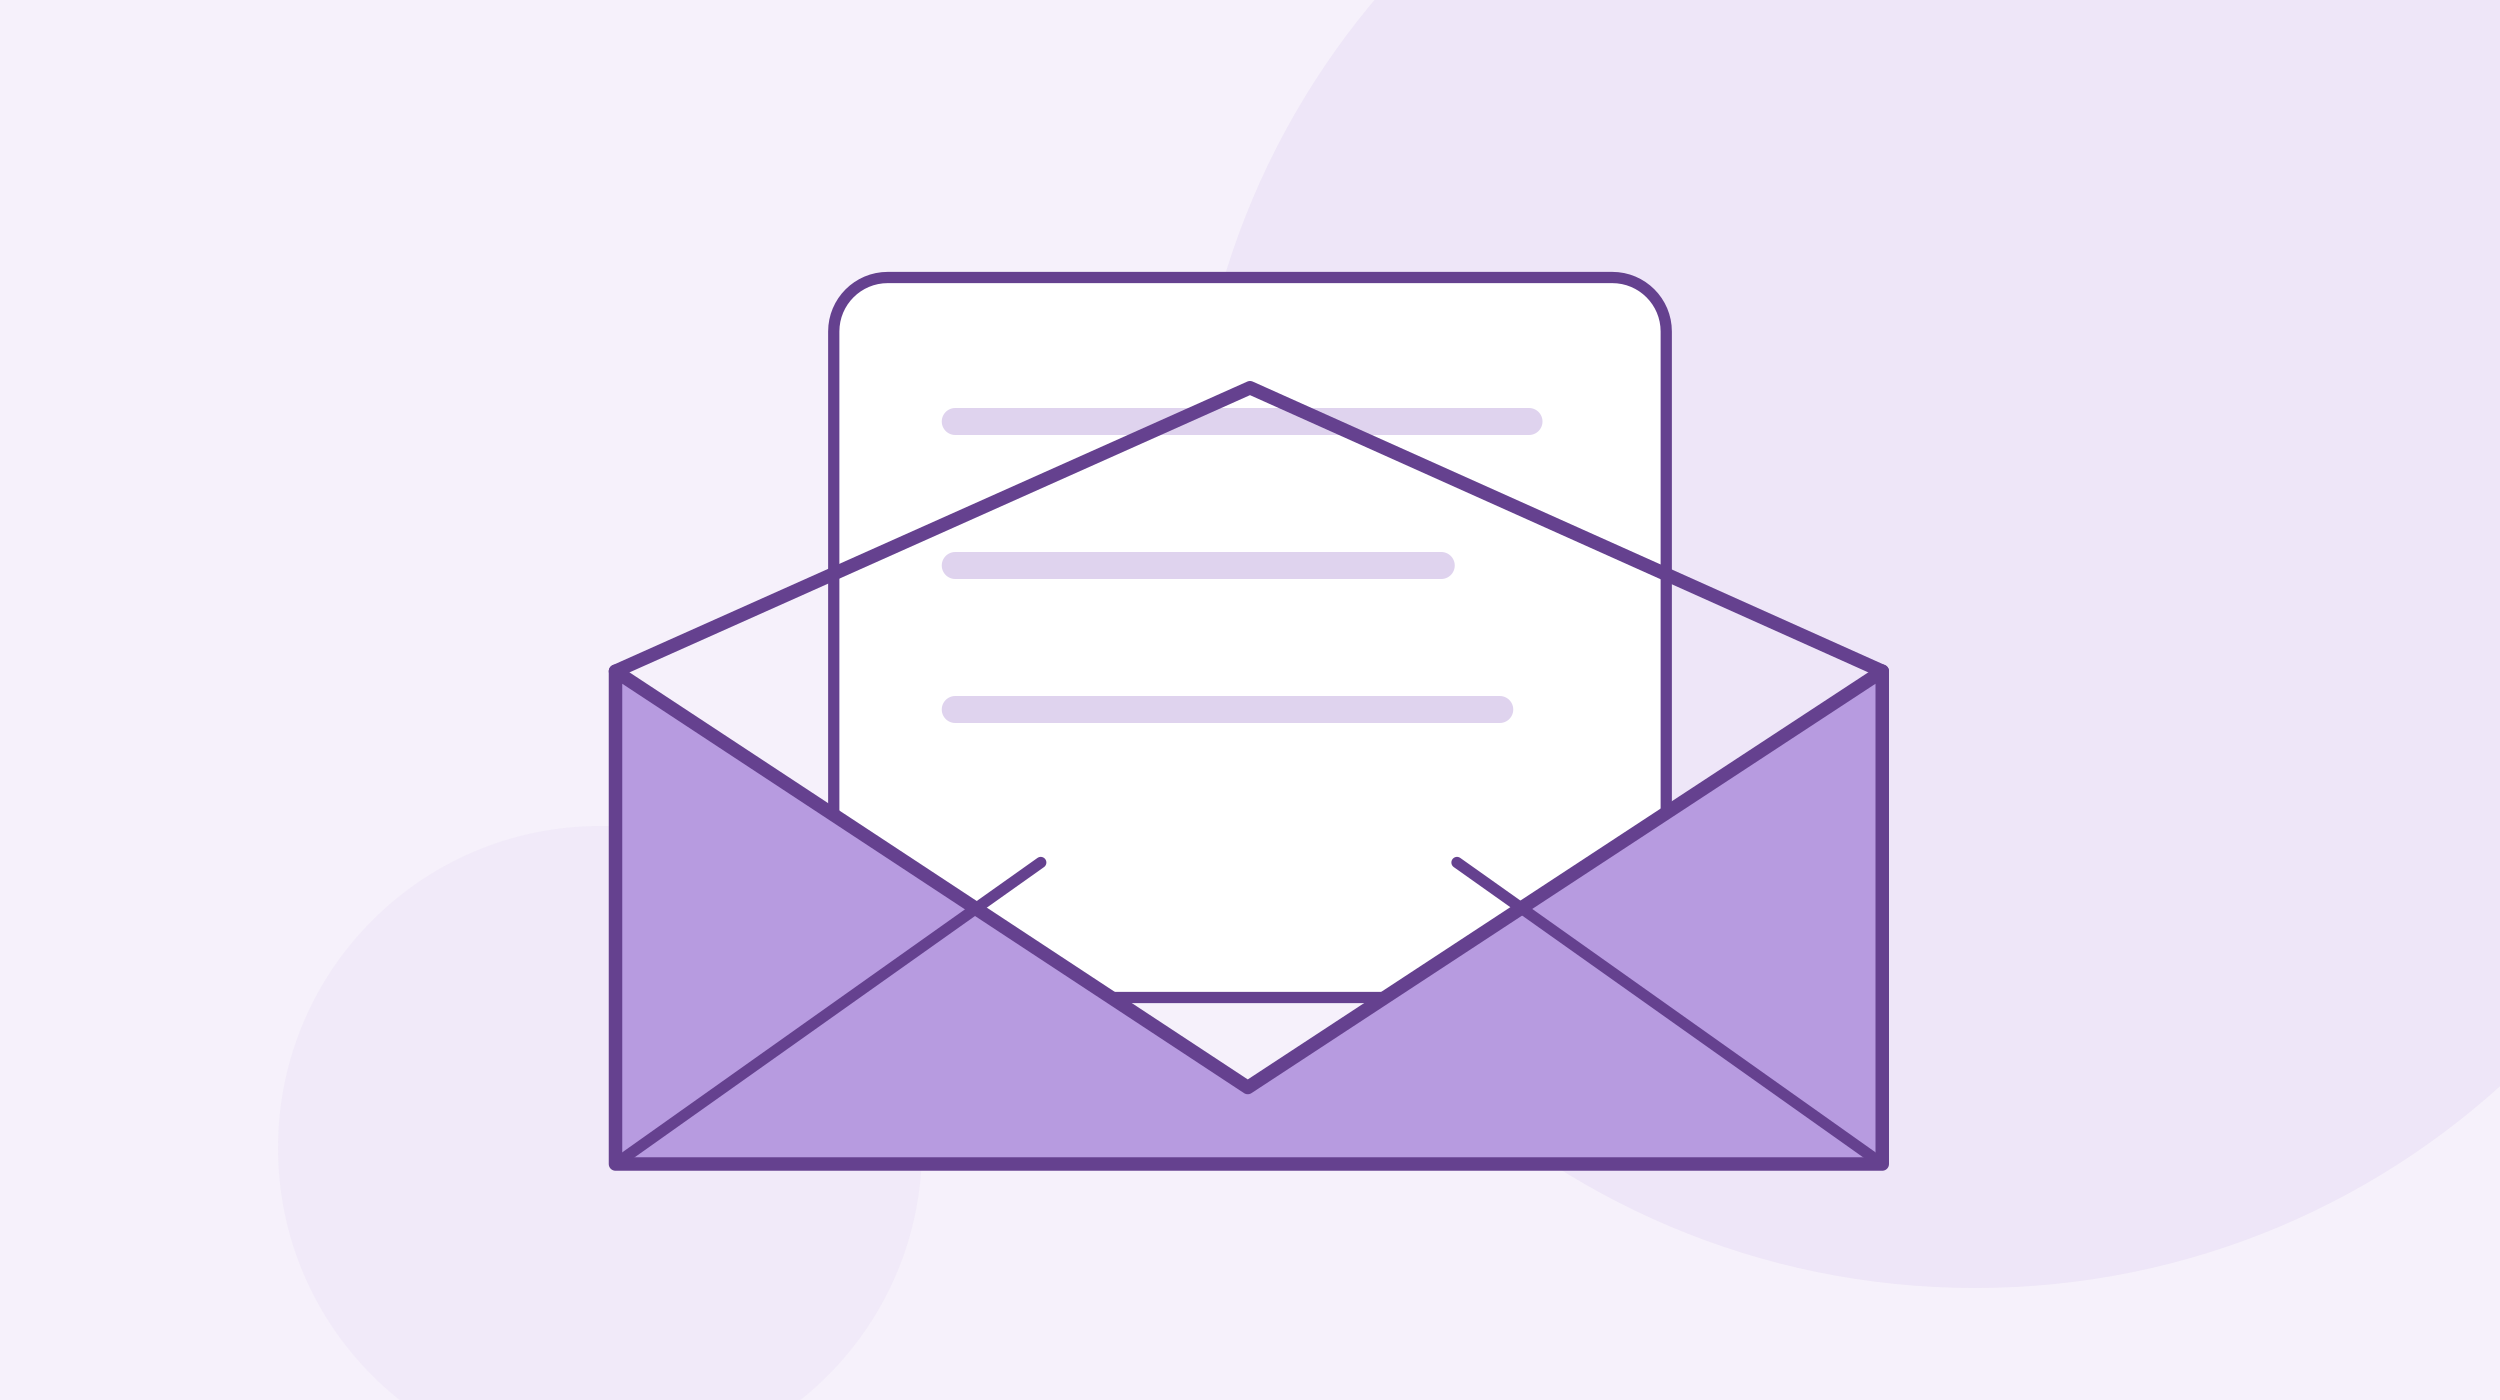
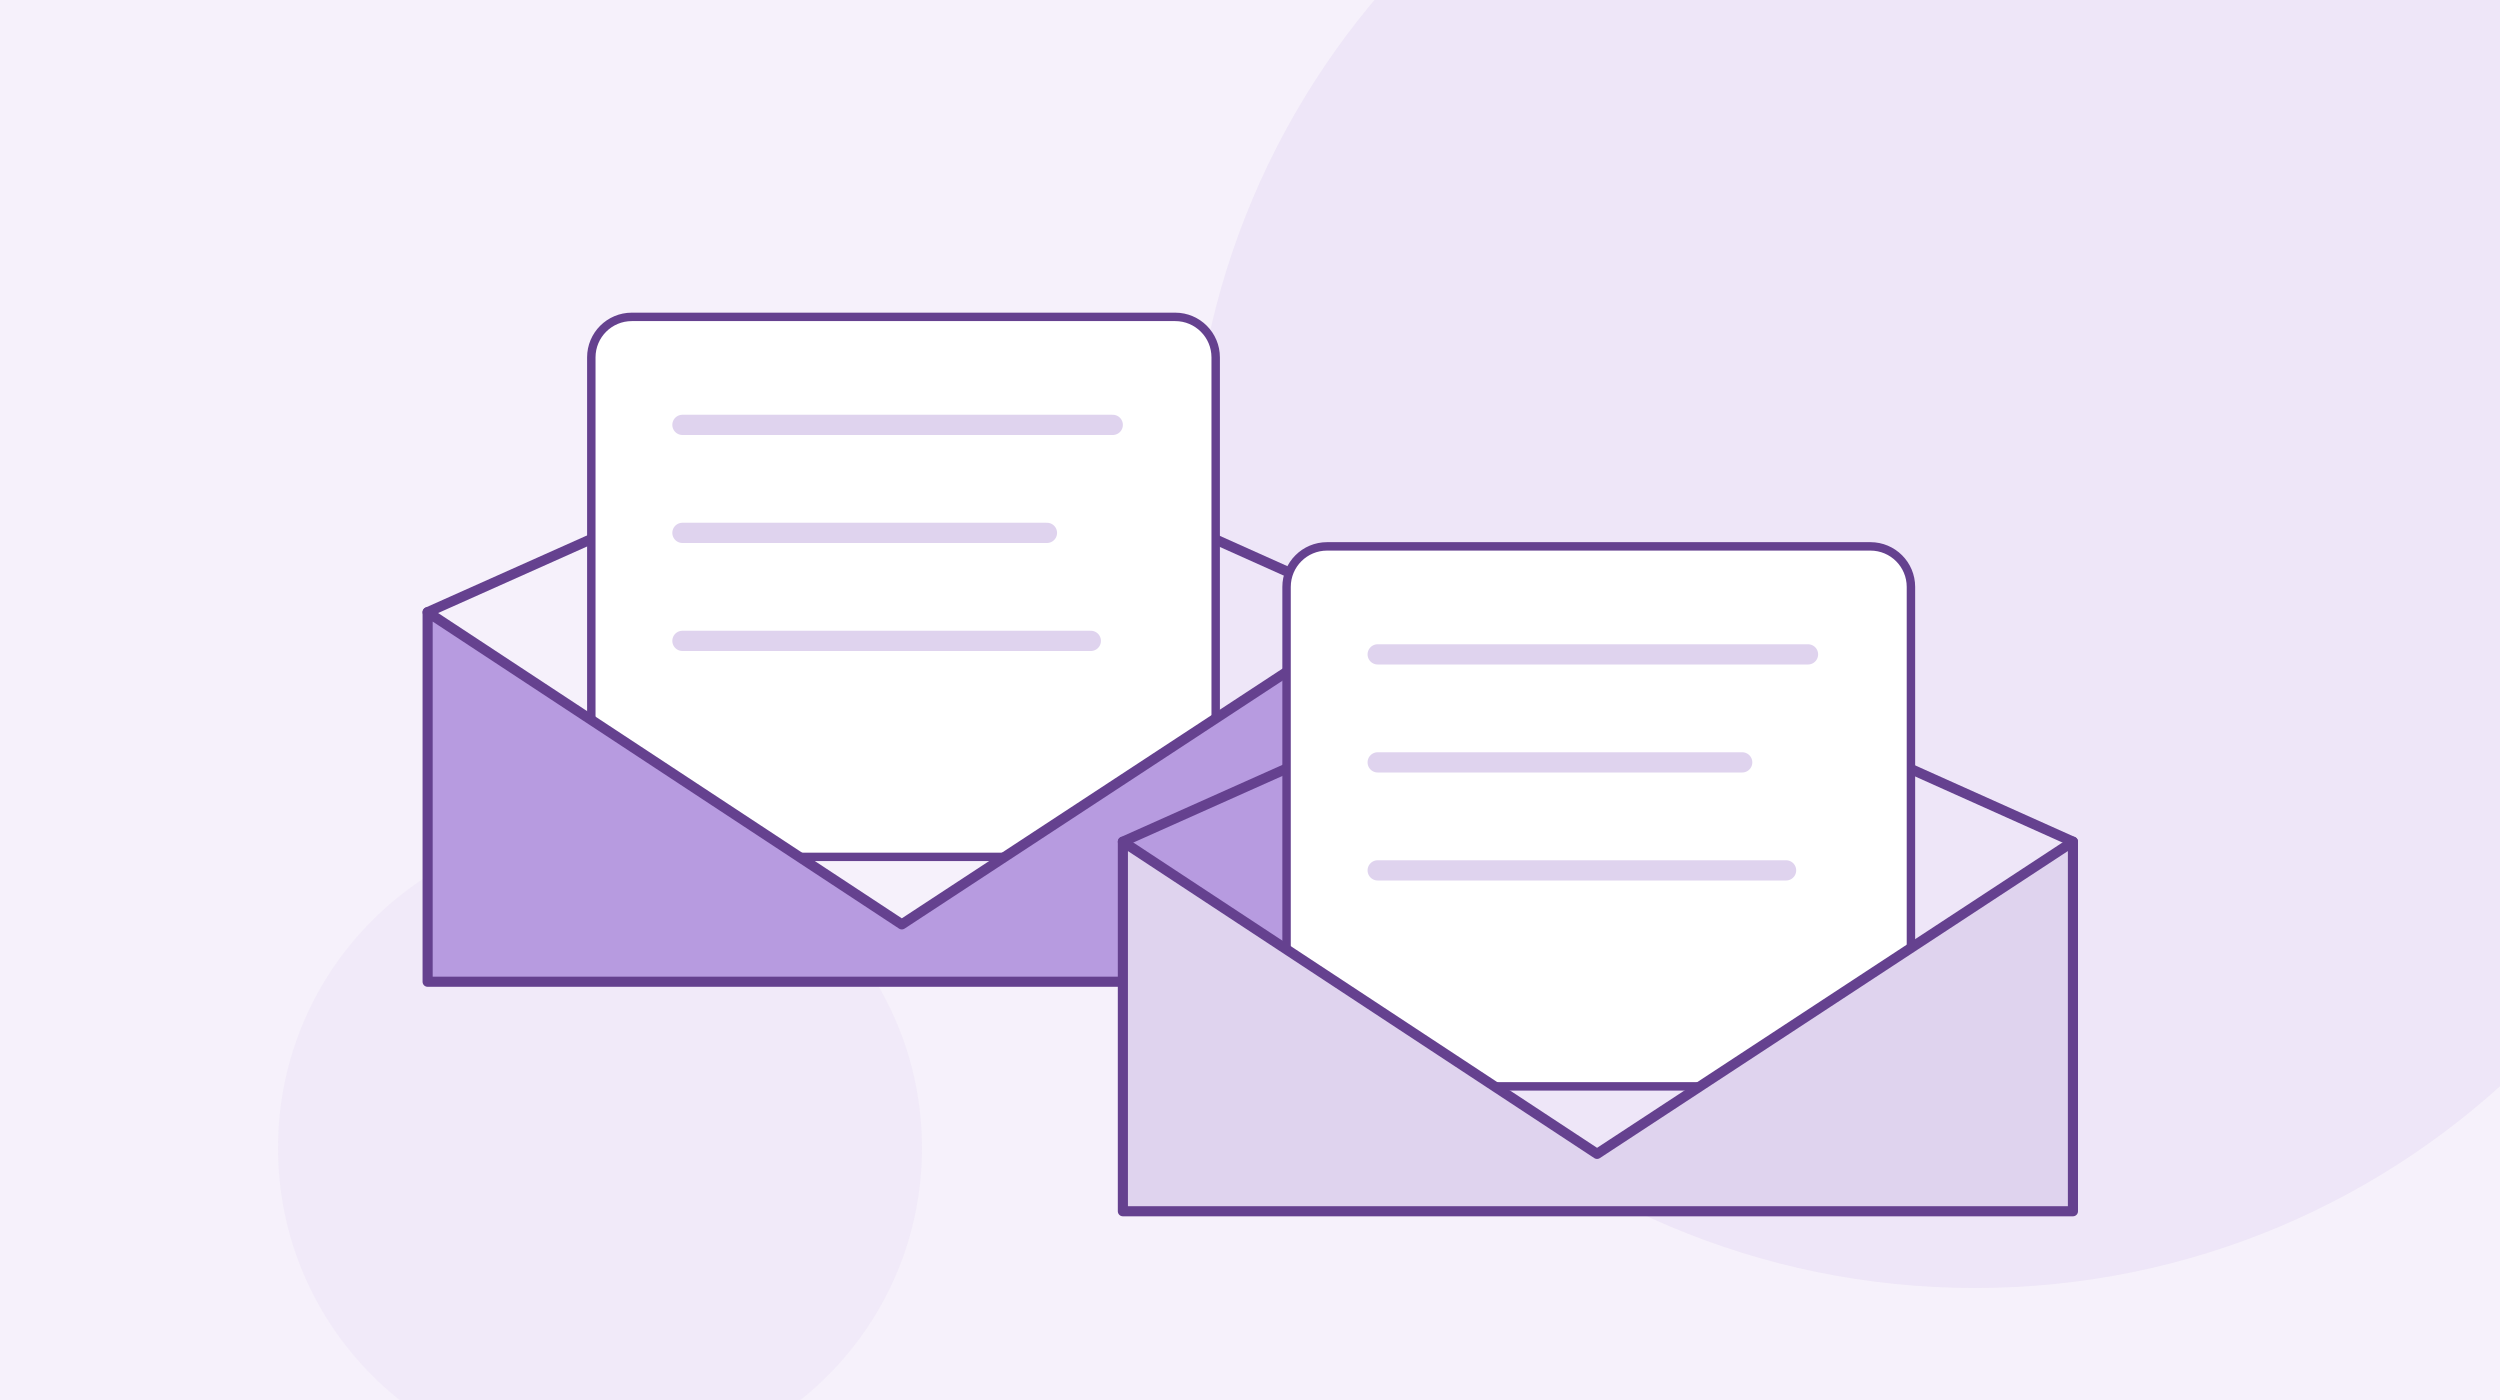
<svg xmlns="http://www.w3.org/2000/svg" viewBox="0 0 1000 560" width="1000" height="560" role="img">
  <rect width="1000" height="560" fill="#f6f1fb" />
  <circle cx="790.0" cy="201.6" r="313.6" fill="#b79be0" opacity=".13" />
  <circle cx="240.0" cy="459.2" r="128.8" fill="#b79be0" opacity=".08" />
  <g transform="translate(500 282) scale(0.9)">
-     <rect x="-185" y="-190" width="370" height="320" rx="24" fill="white" stroke="#65418f" stroke-width="5" />
-     <path d="M -131 -126 H 124 M -131 -62 H 85 M -131 2 H 111" fill="none" stroke="#dfd3ee" stroke-width="12" stroke-linecap="round" stroke-linejoin="round" />
-     <path d="M -282 -15 l 281 185 282 -185 v 219 h -563 Z" fill="#b79be0" stroke="#65418f" stroke-width="6" stroke-linecap="round" stroke-linejoin="round" />
-     <path d="M -282 -15 l 282 -126 281 126" fill="none" stroke="#65418f" stroke-width="6" stroke-linecap="round" stroke-linejoin="round" />
-     <path d="M -282 204 l 189 -134 M 281 204 l -189 -134" fill="none" stroke="#65418f" stroke-width="5" stroke-linecap="round" stroke-linejoin="round" />
+     <g transform="translate(-154 -30) scale(.75)">
+       <path d="M -282 -15 l 282 -126 281 126" fill="none" stroke="#65418f" stroke-width="6" stroke-linecap="round" stroke-linejoin="round" />
+       <rect x="-185" y="-190" width="370" height="320" rx="24" fill="white" stroke="#65418f" stroke-width="5" />
+       <path d="M -131 -126 H 124 M -131 -62 H 85 M -131 2 H 111" fill="none" stroke="#dfd3ee" stroke-width="12" stroke-linecap="round" stroke-linejoin="round" />
+       <path d="M -282 -15 l 281 185 282 -185 v 219 h -563 Z" fill="#b79be0" stroke="#65418f" stroke-width="6" stroke-linecap="round" stroke-linejoin="round" />
+     </g>
+     <g transform="translate(155 72) scale(.75)">
+       <path d="M -282 -15 l 282 -126 281 126" fill="none" stroke="#65418f" stroke-width="6" stroke-linecap="round" stroke-linejoin="round" />
+       <rect x="-185" y="-190" width="370" height="320" rx="24" fill="white" stroke="#65418f" stroke-width="5" />
+       <path d="M -131 -126 H 124 M -131 -62 H 85 M -131 2 H 111" fill="none" stroke="#dfd3ee" stroke-width="12" stroke-linecap="round" stroke-linejoin="round" />
+       <path d="M -282 -15 l 281 185 282 -185 v 219 h -563 Z" fill="#dfd3ee" stroke="#65418f" stroke-width="6" stroke-linecap="round" stroke-linejoin="round" />
+     </g>
  </g>
</svg>
